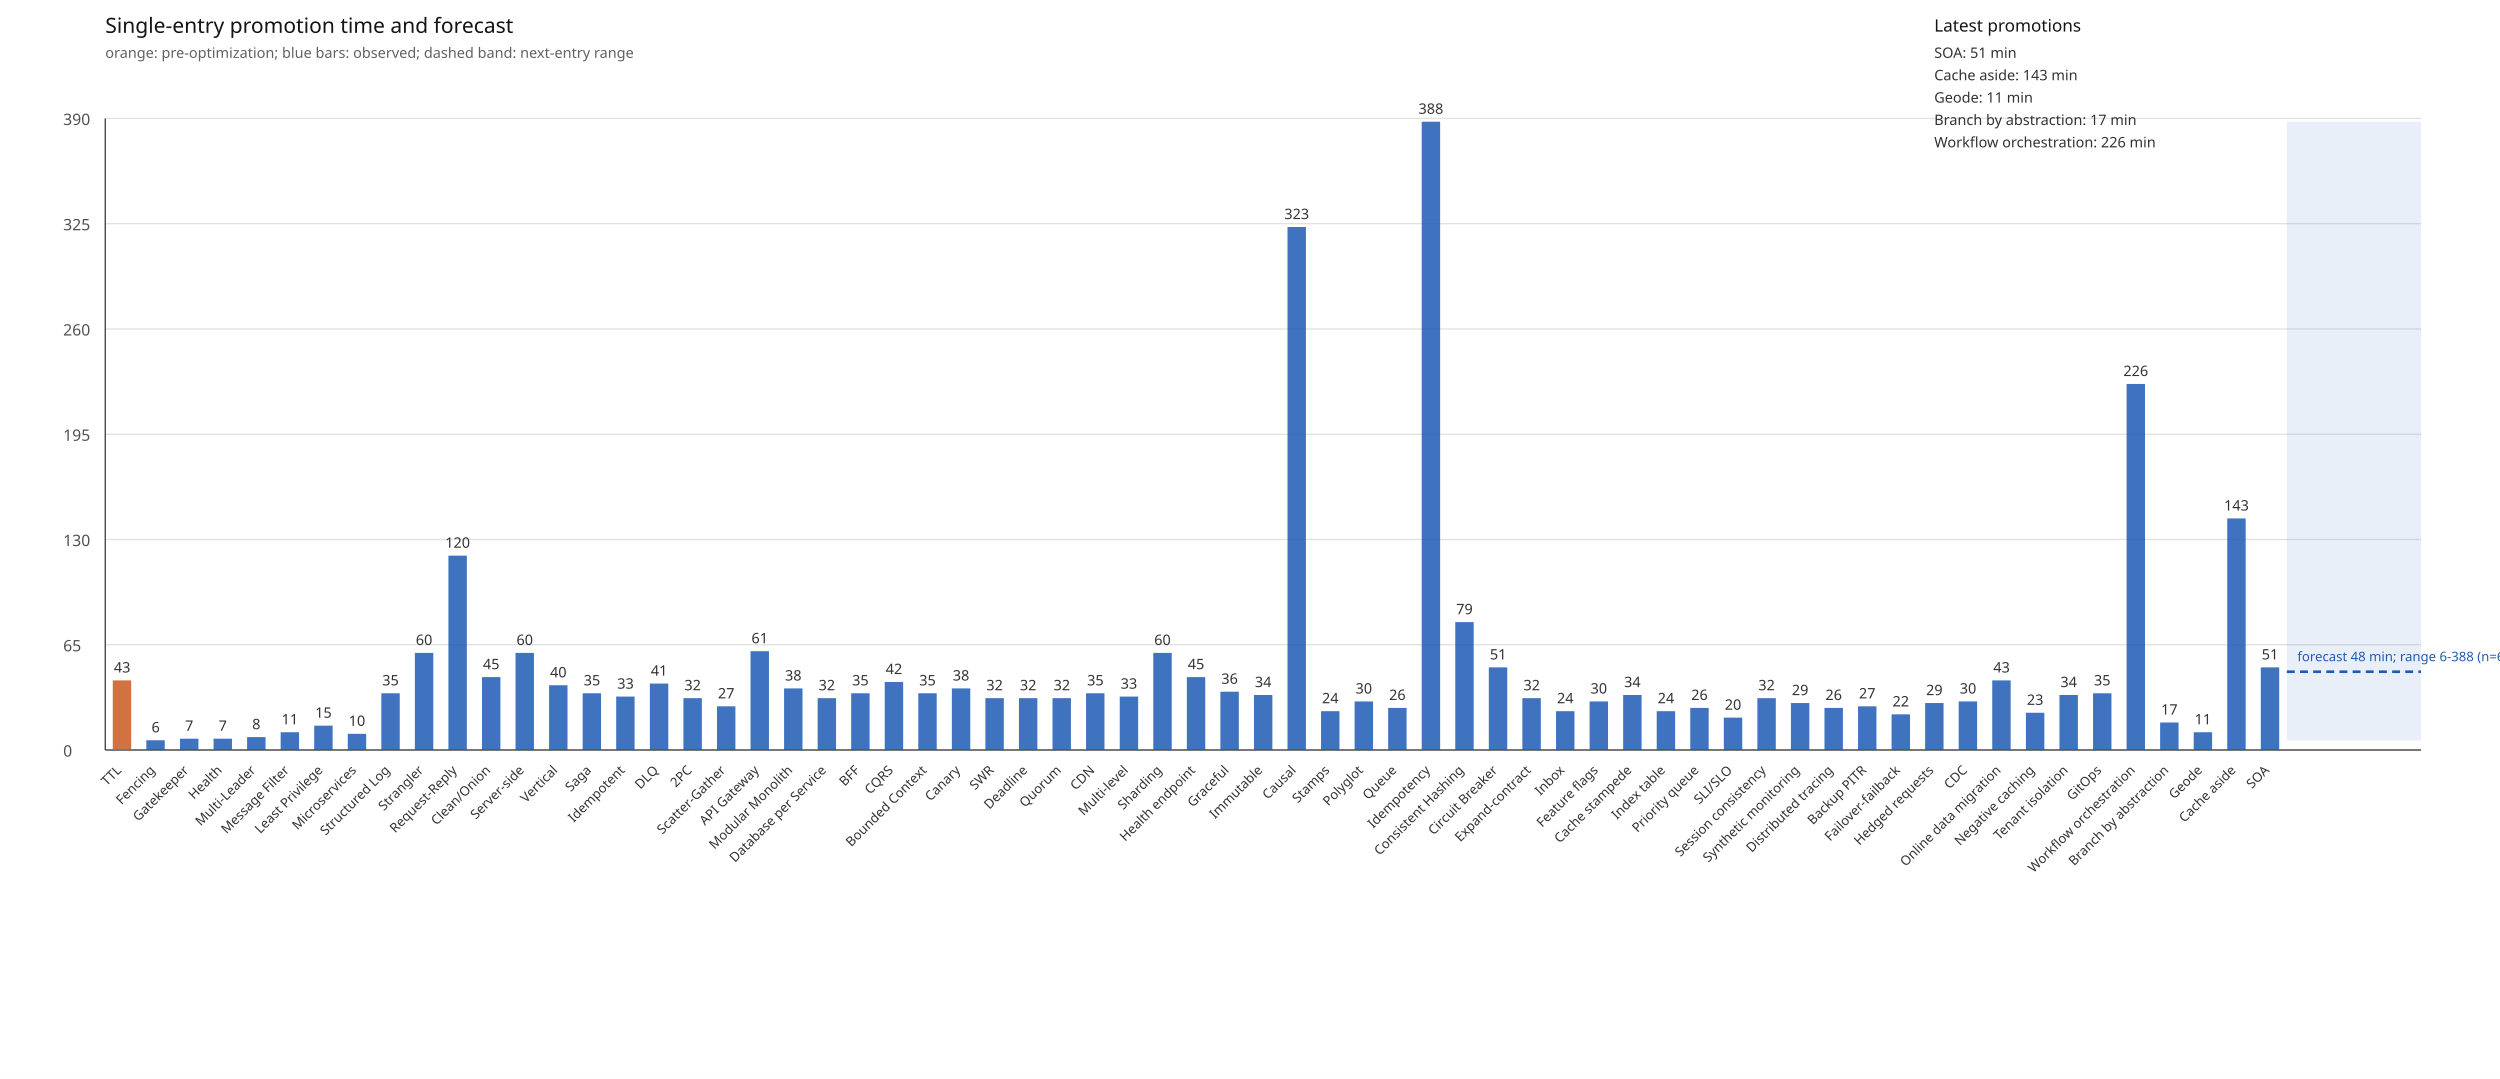
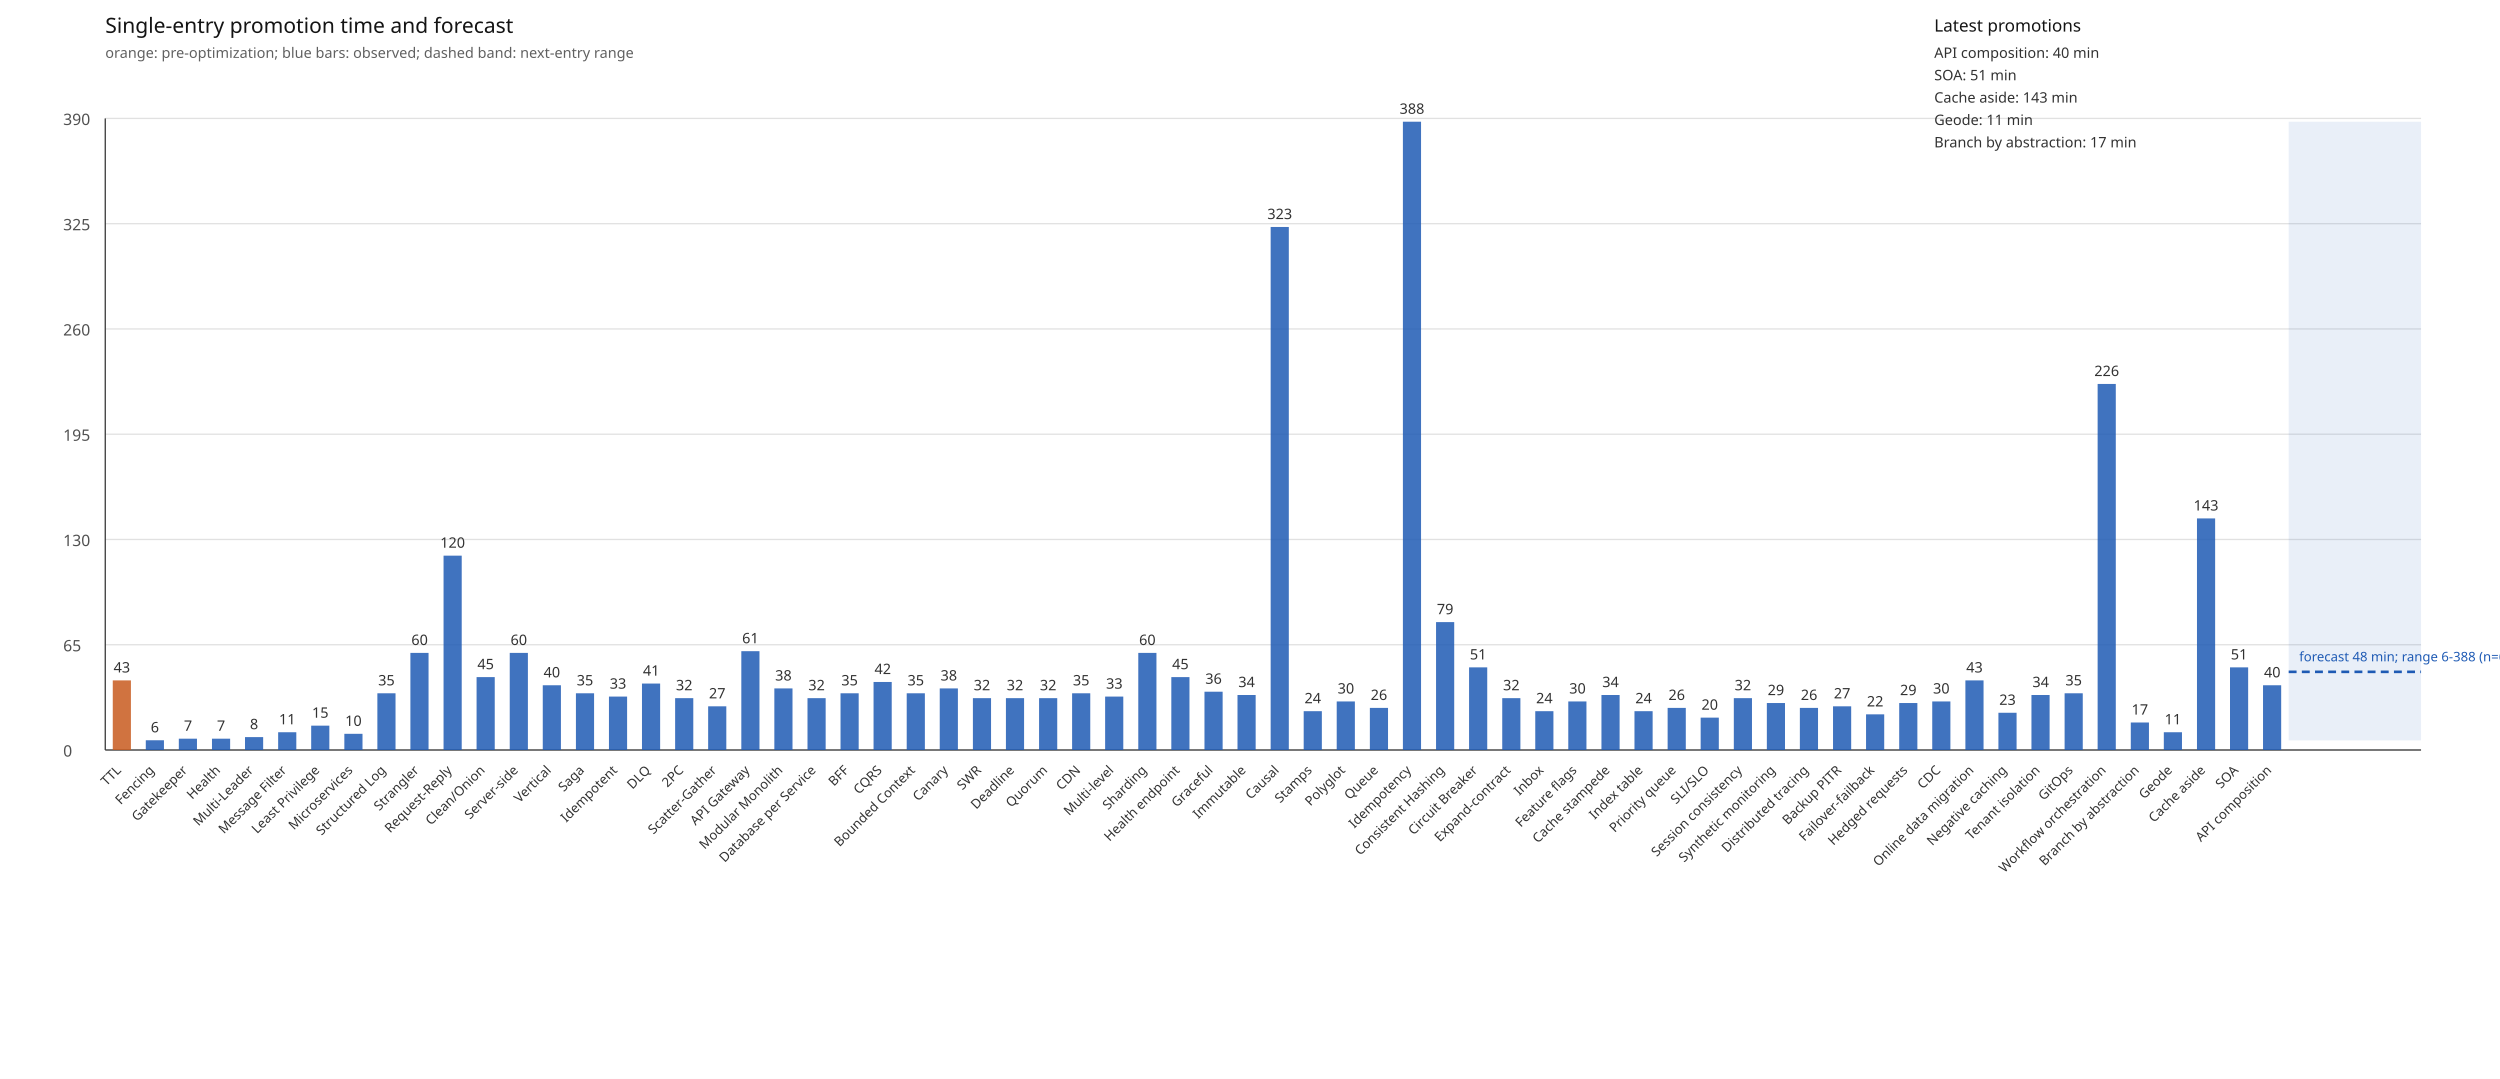
<svg xmlns="http://www.w3.org/2000/svg" width="1900" height="820" viewBox="0 0 1900 820">
  <rect width="100%" height="100%" fill="white" />
  <line x1="80" y1="570.0" x2="1840" y2="570.0" stroke="#e1e1e1" />
  <text x="48" y="575.0" font-family="Verdana" font-size="12" fill="#505050">0</text>
  <line x1="80" y1="490.0" x2="1840" y2="490.0" stroke="#e1e1e1" />
  <text x="48" y="495.0" font-family="Verdana" font-size="12" fill="#505050">65</text>
  <line x1="80" y1="410.0" x2="1840" y2="410.0" stroke="#e1e1e1" />
  <text x="48" y="415.0" font-family="Verdana" font-size="12" fill="#505050">130</text>
  <line x1="80" y1="330.0" x2="1840" y2="330.0" stroke="#e1e1e1" />
  <text x="48" y="335.0" font-family="Verdana" font-size="12" fill="#505050">195</text>
  <line x1="80" y1="250.0" x2="1840" y2="250.0" stroke="#e1e1e1" />
  <text x="48" y="255.0" font-family="Verdana" font-size="12" fill="#505050">260</text>
  <line x1="80" y1="170.0" x2="1840" y2="170.0" stroke="#e1e1e1" />
  <text x="48" y="175.0" font-family="Verdana" font-size="12" fill="#505050">325</text>
  <line x1="80" y1="90.0" x2="1840" y2="90.0" stroke="#e1e1e1" />
  <text x="48" y="95.0" font-family="Verdana" font-size="12" fill="#505050">390</text>
  <line x1="80" y1="90" x2="80" y2="570" stroke="#3c3c3c" />
  <line x1="80" y1="570" x2="1840" y2="570" stroke="#3c3c3c" />
-   <rect x="1738.0" y="92.5" width="102.0" height="470.2" fill="#1e5ab4" opacity="0.10" />
-   <line x1="1738.0" y1="510.5" x2="1840.0" y2="510.5" stroke="#1e5ab4" stroke-width="2" stroke-dasharray="6 4" />
-   <text x="1746.0" y="502.5" font-family="Verdana" font-size="10" fill="#1e5ab4">forecast 48 min; range 6-388 (n=65)</text>
-   <rect x="85.7" y="517.1" width="14.0" height="52.9" fill="#c85a1e" opacity="0.85" />
-   <text x="92.8" y="511.1" text-anchor="middle" font-family="Verdana" font-size="11" fill="#323232">43</text>
-   <text x="92.8" y="586.0" text-anchor="end" transform="rotate(-45 92.8 586.0)" font-family="Verdana" font-size="10" fill="#323232">TTL</text>
-   <rect x="111.2" y="562.6" width="14.0" height="7.4" fill="#1e5ab4" opacity="0.85" />
-   <text x="118.3" y="556.6" text-anchor="middle" font-family="Verdana" font-size="11" fill="#323232">6</text>
-   <text x="118.3" y="586.0" text-anchor="end" transform="rotate(-45 118.3 586.0)" font-family="Verdana" font-size="10" fill="#323232">Fencing</text>
-   <rect x="136.8" y="561.4" width="14.0" height="8.6" fill="#1e5ab4" opacity="0.85" />
-   <text x="143.8" y="555.4" text-anchor="middle" font-family="Verdana" font-size="11" fill="#323232">7</text>
-   <text x="143.8" y="586.0" text-anchor="end" transform="rotate(-45 143.8 586.0)" font-family="Verdana" font-size="10" fill="#323232">Gatekeeper</text>
-   <rect x="162.3" y="561.4" width="14.0" height="8.6" fill="#1e5ab4" opacity="0.85" />
-   <text x="169.3" y="555.4" text-anchor="middle" font-family="Verdana" font-size="11" fill="#323232">7</text>
-   <text x="169.3" y="586.0" text-anchor="end" transform="rotate(-45 169.3 586.0)" font-family="Verdana" font-size="10" fill="#323232">Health</text>
-   <rect x="187.8" y="560.2" width="14.0" height="9.8" fill="#1e5ab4" opacity="0.85" />
-   <text x="194.8" y="554.2" text-anchor="middle" font-family="Verdana" font-size="11" fill="#323232">8</text>
-   <text x="194.8" y="586.0" text-anchor="end" transform="rotate(-45 194.8 586.0)" font-family="Verdana" font-size="10" fill="#323232">Multi-Leader</text>
-   <rect x="213.3" y="556.5" width="14.0" height="13.5" fill="#1e5ab4" opacity="0.85" />
-   <text x="220.3" y="550.5" text-anchor="middle" font-family="Verdana" font-size="11" fill="#323232">11</text>
-   <text x="220.3" y="586.0" text-anchor="end" transform="rotate(-45 220.3 586.0)" font-family="Verdana" font-size="10" fill="#323232">Message Filter</text>
-   <rect x="238.8" y="551.5" width="14.0" height="18.5" fill="#1e5ab4" opacity="0.85" />
-   <text x="245.8" y="545.5" text-anchor="middle" font-family="Verdana" font-size="11" fill="#323232">15</text>
-   <text x="245.8" y="586.0" text-anchor="end" transform="rotate(-45 245.8 586.0)" font-family="Verdana" font-size="10" fill="#323232">Least Privilege</text>
-   <rect x="264.3" y="557.7" width="14.0" height="12.3" fill="#1e5ab4" opacity="0.85" />
-   <text x="271.3" y="551.7" text-anchor="middle" font-family="Verdana" font-size="11" fill="#323232">10</text>
-   <text x="271.3" y="586.0" text-anchor="end" transform="rotate(-45 271.3 586.0)" font-family="Verdana" font-size="10" fill="#323232">Microservices</text>
-   <rect x="289.8" y="526.9" width="14.0" height="43.1" fill="#1e5ab4" opacity="0.85" />
-   <text x="296.8" y="520.9" text-anchor="middle" font-family="Verdana" font-size="11" fill="#323232">35</text>
-   <text x="296.8" y="586.0" text-anchor="end" transform="rotate(-45 296.8 586.0)" font-family="Verdana" font-size="10" fill="#323232">Structured Log</text>
-   <rect x="315.3" y="496.2" width="14.0" height="73.8" fill="#1e5ab4" opacity="0.85" />
-   <text x="322.3" y="490.2" text-anchor="middle" font-family="Verdana" font-size="11" fill="#323232">60</text>
-   <text x="322.3" y="586.0" text-anchor="end" transform="rotate(-45 322.3 586.0)" font-family="Verdana" font-size="10" fill="#323232">Strangler</text>
-   <rect x="340.8" y="422.3" width="14.0" height="147.7" fill="#1e5ab4" opacity="0.85" />
-   <text x="347.8" y="416.3" text-anchor="middle" font-family="Verdana" font-size="11" fill="#323232">120</text>
-   <text x="347.8" y="586.0" text-anchor="end" transform="rotate(-45 347.8 586.0)" font-family="Verdana" font-size="10" fill="#323232">Request-Reply</text>
-   <rect x="366.3" y="514.6" width="14.0" height="55.4" fill="#1e5ab4" opacity="0.85" />
-   <text x="373.3" y="508.6" text-anchor="middle" font-family="Verdana" font-size="11" fill="#323232">45</text>
-   <text x="373.3" y="586.0" text-anchor="end" transform="rotate(-45 373.3 586.0)" font-family="Verdana" font-size="10" fill="#323232">Clean/Onion</text>
-   <rect x="391.8" y="496.2" width="14.0" height="73.8" fill="#1e5ab4" opacity="0.85" />
-   <text x="398.8" y="490.2" text-anchor="middle" font-family="Verdana" font-size="11" fill="#323232">60</text>
-   <text x="398.8" y="586.0" text-anchor="end" transform="rotate(-45 398.8 586.0)" font-family="Verdana" font-size="10" fill="#323232">Server-side</text>
-   <rect x="417.3" y="520.8" width="14.0" height="49.2" fill="#1e5ab4" opacity="0.85" />
-   <text x="424.3" y="514.8" text-anchor="middle" font-family="Verdana" font-size="11" fill="#323232">40</text>
-   <text x="424.3" y="586.0" text-anchor="end" transform="rotate(-45 424.3 586.0)" font-family="Verdana" font-size="10" fill="#323232">Vertical</text>
-   <rect x="442.8" y="526.9" width="14.0" height="43.1" fill="#1e5ab4" opacity="0.85" />
-   <text x="449.9" y="520.9" text-anchor="middle" font-family="Verdana" font-size="11" fill="#323232">35</text>
-   <text x="449.9" y="586.0" text-anchor="end" transform="rotate(-45 449.9 586.0)" font-family="Verdana" font-size="10" fill="#323232">Saga</text>
-   <rect x="468.3" y="529.4" width="14.0" height="40.6" fill="#1e5ab4" opacity="0.85" />
-   <text x="475.4" y="523.4" text-anchor="middle" font-family="Verdana" font-size="11" fill="#323232">33</text>
-   <text x="475.4" y="586.0" text-anchor="end" transform="rotate(-45 475.4 586.0)" font-family="Verdana" font-size="10" fill="#323232">Idempotent</text>
-   <rect x="493.9" y="519.5" width="14.0" height="50.5" fill="#1e5ab4" opacity="0.85" />
-   <text x="500.9" y="513.5" text-anchor="middle" font-family="Verdana" font-size="11" fill="#323232">41</text>
-   <text x="500.9" y="586.0" text-anchor="end" transform="rotate(-45 500.9 586.0)" font-family="Verdana" font-size="10" fill="#323232">DLQ</text>
-   <rect x="519.4" y="530.6" width="14.0" height="39.4" fill="#1e5ab4" opacity="0.85" />
-   <text x="526.4" y="524.6" text-anchor="middle" font-family="Verdana" font-size="11" fill="#323232">32</text>
-   <text x="526.4" y="586.0" text-anchor="end" transform="rotate(-45 526.4 586.0)" font-family="Verdana" font-size="10" fill="#323232">2PC</text>
-   <rect x="544.9" y="536.8" width="14.0" height="33.2" fill="#1e5ab4" opacity="0.85" />
-   <text x="551.9" y="530.8" text-anchor="middle" font-family="Verdana" font-size="11" fill="#323232">27</text>
-   <text x="551.9" y="586.0" text-anchor="end" transform="rotate(-45 551.9 586.0)" font-family="Verdana" font-size="10" fill="#323232">Scatter-Gather</text>
-   <rect x="570.4" y="494.9" width="14.0" height="75.1" fill="#1e5ab4" opacity="0.85" />
-   <text x="577.4" y="488.9" text-anchor="middle" font-family="Verdana" font-size="11" fill="#323232">61</text>
-   <text x="577.4" y="586.0" text-anchor="end" transform="rotate(-45 577.4 586.0)" font-family="Verdana" font-size="10" fill="#323232">API Gateway</text>
-   <rect x="595.9" y="523.2" width="14.0" height="46.8" fill="#1e5ab4" opacity="0.85" />
-   <text x="602.9" y="517.2" text-anchor="middle" font-family="Verdana" font-size="11" fill="#323232">38</text>
-   <text x="602.9" y="586.0" text-anchor="end" transform="rotate(-45 602.9 586.0)" font-family="Verdana" font-size="10" fill="#323232">Modular Monolith</text>
-   <rect x="621.4" y="530.6" width="14.0" height="39.4" fill="#1e5ab4" opacity="0.85" />
-   <text x="628.4" y="524.6" text-anchor="middle" font-family="Verdana" font-size="11" fill="#323232">32</text>
-   <text x="628.4" y="586.0" text-anchor="end" transform="rotate(-45 628.4 586.0)" font-family="Verdana" font-size="10" fill="#323232">Database per Service</text>
-   <rect x="646.9" y="526.9" width="14.0" height="43.1" fill="#1e5ab4" opacity="0.85" />
-   <text x="653.9" y="520.9" text-anchor="middle" font-family="Verdana" font-size="11" fill="#323232">35</text>
-   <text x="653.9" y="586.0" text-anchor="end" transform="rotate(-45 653.9 586.0)" font-family="Verdana" font-size="10" fill="#323232">BFF</text>
-   <rect x="672.4" y="518.3" width="14.0" height="51.7" fill="#1e5ab4" opacity="0.85" />
-   <text x="679.4" y="512.3" text-anchor="middle" font-family="Verdana" font-size="11" fill="#323232">42</text>
-   <text x="679.4" y="586.0" text-anchor="end" transform="rotate(-45 679.4 586.0)" font-family="Verdana" font-size="10" fill="#323232">CQRS</text>
-   <rect x="697.9" y="526.9" width="14.0" height="43.1" fill="#1e5ab4" opacity="0.85" />
-   <text x="704.9" y="520.9" text-anchor="middle" font-family="Verdana" font-size="11" fill="#323232">35</text>
-   <text x="704.9" y="586.0" text-anchor="end" transform="rotate(-45 704.9 586.0)" font-family="Verdana" font-size="10" fill="#323232">Bounded Context</text>
-   <rect x="723.4" y="523.2" width="14.0" height="46.8" fill="#1e5ab4" opacity="0.85" />
-   <text x="730.4" y="517.2" text-anchor="middle" font-family="Verdana" font-size="11" fill="#323232">38</text>
-   <text x="730.4" y="586.0" text-anchor="end" transform="rotate(-45 730.4 586.0)" font-family="Verdana" font-size="10" fill="#323232">Canary</text>
-   <rect x="748.9" y="530.6" width="14.0" height="39.4" fill="#1e5ab4" opacity="0.85" />
-   <text x="755.9" y="524.6" text-anchor="middle" font-family="Verdana" font-size="11" fill="#323232">32</text>
-   <text x="755.9" y="586.0" text-anchor="end" transform="rotate(-45 755.9 586.0)" font-family="Verdana" font-size="10" fill="#323232">SWR</text>
-   <rect x="774.4" y="530.6" width="14.0" height="39.4" fill="#1e5ab4" opacity="0.85" />
-   <text x="781.4" y="524.6" text-anchor="middle" font-family="Verdana" font-size="11" fill="#323232">32</text>
-   <text x="781.4" y="586.0" text-anchor="end" transform="rotate(-45 781.4 586.0)" font-family="Verdana" font-size="10" fill="#323232">Deadline</text>
-   <rect x="799.9" y="530.6" width="14.0" height="39.4" fill="#1e5ab4" opacity="0.85" />
-   <text x="807.0" y="524.6" text-anchor="middle" font-family="Verdana" font-size="11" fill="#323232">32</text>
-   <text x="807.0" y="586.0" text-anchor="end" transform="rotate(-45 807.0 586.0)" font-family="Verdana" font-size="10" fill="#323232">Quorum</text>
-   <rect x="825.4" y="526.9" width="14.0" height="43.1" fill="#1e5ab4" opacity="0.85" />
-   <text x="832.5" y="520.9" text-anchor="middle" font-family="Verdana" font-size="11" fill="#323232">35</text>
-   <text x="832.5" y="586.0" text-anchor="end" transform="rotate(-45 832.5 586.0)" font-family="Verdana" font-size="10" fill="#323232">CDN</text>
-   <rect x="851.0" y="529.4" width="14.0" height="40.6" fill="#1e5ab4" opacity="0.85" />
-   <text x="858.0" y="523.4" text-anchor="middle" font-family="Verdana" font-size="11" fill="#323232">33</text>
-   <text x="858.0" y="586.0" text-anchor="end" transform="rotate(-45 858.0 586.0)" font-family="Verdana" font-size="10" fill="#323232">Multi-level</text>
-   <rect x="876.5" y="496.2" width="14.0" height="73.8" fill="#1e5ab4" opacity="0.85" />
-   <text x="883.5" y="490.2" text-anchor="middle" font-family="Verdana" font-size="11" fill="#323232">60</text>
-   <text x="883.5" y="586.0" text-anchor="end" transform="rotate(-45 883.5 586.0)" font-family="Verdana" font-size="10" fill="#323232">Sharding</text>
-   <rect x="902.0" y="514.6" width="14.0" height="55.4" fill="#1e5ab4" opacity="0.85" />
-   <text x="909.0" y="508.6" text-anchor="middle" font-family="Verdana" font-size="11" fill="#323232">45</text>
-   <text x="909.0" y="586.0" text-anchor="end" transform="rotate(-45 909.0 586.0)" font-family="Verdana" font-size="10" fill="#323232">Health endpoint</text>
-   <rect x="927.5" y="525.7" width="14.0" height="44.3" fill="#1e5ab4" opacity="0.85" />
-   <text x="934.5" y="519.7" text-anchor="middle" font-family="Verdana" font-size="11" fill="#323232">36</text>
-   <text x="934.5" y="586.0" text-anchor="end" transform="rotate(-45 934.5 586.0)" font-family="Verdana" font-size="10" fill="#323232">Graceful</text>
-   <rect x="953.0" y="528.2" width="14.0" height="41.8" fill="#1e5ab4" opacity="0.85" />
-   <text x="960.0" y="522.2" text-anchor="middle" font-family="Verdana" font-size="11" fill="#323232">34</text>
-   <text x="960.0" y="586.0" text-anchor="end" transform="rotate(-45 960.0 586.0)" font-family="Verdana" font-size="10" fill="#323232">Immutable</text>
-   <rect x="978.5" y="172.5" width="14.0" height="397.5" fill="#1e5ab4" opacity="0.85" />
-   <text x="985.5" y="166.5" text-anchor="middle" font-family="Verdana" font-size="11" fill="#323232">323</text>
-   <text x="985.5" y="586.0" text-anchor="end" transform="rotate(-45 985.5 586.0)" font-family="Verdana" font-size="10" fill="#323232">Causal</text>
-   <rect x="1004.0" y="540.5" width="14.0" height="29.5" fill="#1e5ab4" opacity="0.85" />
-   <text x="1011.0" y="534.5" text-anchor="middle" font-family="Verdana" font-size="11" fill="#323232">24</text>
-   <text x="1011.0" y="586.0" text-anchor="end" transform="rotate(-45 1011.0 586.0)" font-family="Verdana" font-size="10" fill="#323232">Stamps</text>
-   <rect x="1029.5" y="533.1" width="14.0" height="36.9" fill="#1e5ab4" opacity="0.85" />
-   <text x="1036.5" y="527.1" text-anchor="middle" font-family="Verdana" font-size="11" fill="#323232">30</text>
-   <text x="1036.5" y="586.0" text-anchor="end" transform="rotate(-45 1036.5 586.0)" font-family="Verdana" font-size="10" fill="#323232">Polyglot</text>
-   <rect x="1055.0" y="538.0" width="14.0" height="32.0" fill="#1e5ab4" opacity="0.85" />
-   <text x="1062.0" y="532.0" text-anchor="middle" font-family="Verdana" font-size="11" fill="#323232">26</text>
-   <text x="1062.0" y="586.0" text-anchor="end" transform="rotate(-45 1062.0 586.0)" font-family="Verdana" font-size="10" fill="#323232">Queue</text>
-   <rect x="1080.5" y="92.5" width="14.0" height="477.5" fill="#1e5ab4" opacity="0.85" />
-   <text x="1087.5" y="86.5" text-anchor="middle" font-family="Verdana" font-size="11" fill="#323232">388</text>
-   <text x="1087.5" y="586.0" text-anchor="end" transform="rotate(-45 1087.5 586.0)" font-family="Verdana" font-size="10" fill="#323232">Idempotency</text>
-   <rect x="1106.0" y="472.8" width="14.0" height="97.2" fill="#1e5ab4" opacity="0.85" />
-   <text x="1113.0" y="466.8" text-anchor="middle" font-family="Verdana" font-size="11" fill="#323232">79</text>
-   <text x="1113.0" y="586.0" text-anchor="end" transform="rotate(-45 1113.0 586.0)" font-family="Verdana" font-size="10" fill="#323232">Consistent Hashing</text>
-   <rect x="1131.5" y="507.2" width="14.0" height="62.8" fill="#1e5ab4" opacity="0.85" />
-   <text x="1138.6" y="501.2" text-anchor="middle" font-family="Verdana" font-size="11" fill="#323232">51</text>
-   <text x="1138.6" y="586.0" text-anchor="end" transform="rotate(-45 1138.6 586.0)" font-family="Verdana" font-size="10" fill="#323232">Circuit Breaker</text>
-   <rect x="1157.0" y="530.6" width="14.0" height="39.4" fill="#1e5ab4" opacity="0.85" />
-   <text x="1164.1" y="524.6" text-anchor="middle" font-family="Verdana" font-size="11" fill="#323232">32</text>
-   <text x="1164.1" y="586.0" text-anchor="end" transform="rotate(-45 1164.1 586.0)" font-family="Verdana" font-size="10" fill="#323232">Expand-contract</text>
-   <rect x="1182.6" y="540.5" width="14.0" height="29.5" fill="#1e5ab4" opacity="0.85" />
-   <text x="1189.6" y="534.5" text-anchor="middle" font-family="Verdana" font-size="11" fill="#323232">24</text>
-   <text x="1189.6" y="586.0" text-anchor="end" transform="rotate(-45 1189.6 586.0)" font-family="Verdana" font-size="10" fill="#323232">Inbox</text>
-   <rect x="1208.1" y="533.1" width="14.0" height="36.9" fill="#1e5ab4" opacity="0.85" />
-   <text x="1215.1" y="527.1" text-anchor="middle" font-family="Verdana" font-size="11" fill="#323232">30</text>
-   <text x="1215.1" y="586.0" text-anchor="end" transform="rotate(-45 1215.1 586.0)" font-family="Verdana" font-size="10" fill="#323232">Feature flags</text>
-   <rect x="1233.6" y="528.2" width="14.0" height="41.8" fill="#1e5ab4" opacity="0.85" />
-   <text x="1240.6" y="522.2" text-anchor="middle" font-family="Verdana" font-size="11" fill="#323232">34</text>
-   <text x="1240.6" y="586.0" text-anchor="end" transform="rotate(-45 1240.6 586.0)" font-family="Verdana" font-size="10" fill="#323232">Cache stampede</text>
-   <rect x="1259.1" y="540.5" width="14.0" height="29.5" fill="#1e5ab4" opacity="0.85" />
-   <text x="1266.1" y="534.5" text-anchor="middle" font-family="Verdana" font-size="11" fill="#323232">24</text>
-   <text x="1266.1" y="586.0" text-anchor="end" transform="rotate(-45 1266.1 586.0)" font-family="Verdana" font-size="10" fill="#323232">Index table</text>
-   <rect x="1284.6" y="538.0" width="14.0" height="32.0" fill="#1e5ab4" opacity="0.85" />
-   <text x="1291.6" y="532.0" text-anchor="middle" font-family="Verdana" font-size="11" fill="#323232">26</text>
-   <text x="1291.6" y="586.0" text-anchor="end" transform="rotate(-45 1291.6 586.0)" font-family="Verdana" font-size="10" fill="#323232">Priority queue</text>
-   <rect x="1310.1" y="545.4" width="14.0" height="24.6" fill="#1e5ab4" opacity="0.85" />
-   <text x="1317.1" y="539.4" text-anchor="middle" font-family="Verdana" font-size="11" fill="#323232">20</text>
-   <text x="1317.1" y="586.0" text-anchor="end" transform="rotate(-45 1317.1 586.0)" font-family="Verdana" font-size="10" fill="#323232">SLI/SLO</text>
-   <rect x="1335.6" y="530.6" width="14.0" height="39.4" fill="#1e5ab4" opacity="0.85" />
-   <text x="1342.6" y="524.6" text-anchor="middle" font-family="Verdana" font-size="11" fill="#323232">32</text>
-   <text x="1342.6" y="586.0" text-anchor="end" transform="rotate(-45 1342.6 586.0)" font-family="Verdana" font-size="10" fill="#323232">Session consistency</text>
-   <rect x="1361.1" y="534.3" width="14.0" height="35.7" fill="#1e5ab4" opacity="0.85" />
-   <text x="1368.1" y="528.3" text-anchor="middle" font-family="Verdana" font-size="11" fill="#323232">29</text>
-   <text x="1368.1" y="586.0" text-anchor="end" transform="rotate(-45 1368.1 586.0)" font-family="Verdana" font-size="10" fill="#323232">Synthetic monitoring</text>
-   <rect x="1386.6" y="538.0" width="14.0" height="32.0" fill="#1e5ab4" opacity="0.85" />
-   <text x="1393.6" y="532.0" text-anchor="middle" font-family="Verdana" font-size="11" fill="#323232">26</text>
-   <text x="1393.6" y="586.0" text-anchor="end" transform="rotate(-45 1393.6 586.0)" font-family="Verdana" font-size="10" fill="#323232">Distributed tracing</text>
-   <rect x="1412.1" y="536.8" width="14.0" height="33.2" fill="#1e5ab4" opacity="0.85" />
-   <text x="1419.1" y="530.8" text-anchor="middle" font-family="Verdana" font-size="11" fill="#323232">27</text>
-   <text x="1419.1" y="586.0" text-anchor="end" transform="rotate(-45 1419.1 586.0)" font-family="Verdana" font-size="10" fill="#323232">Backup PITR</text>
-   <rect x="1437.6" y="542.9" width="14.0" height="27.1" fill="#1e5ab4" opacity="0.85" />
-   <text x="1444.6" y="536.9" text-anchor="middle" font-family="Verdana" font-size="11" fill="#323232">22</text>
-   <text x="1444.6" y="586.0" text-anchor="end" transform="rotate(-45 1444.6 586.0)" font-family="Verdana" font-size="10" fill="#323232">Failover-failback</text>
-   <rect x="1463.1" y="534.3" width="14.0" height="35.7" fill="#1e5ab4" opacity="0.85" />
-   <text x="1470.1" y="528.3" text-anchor="middle" font-family="Verdana" font-size="11" fill="#323232">29</text>
-   <text x="1470.1" y="586.0" text-anchor="end" transform="rotate(-45 1470.1 586.0)" font-family="Verdana" font-size="10" fill="#323232">Hedged requests</text>
-   <rect x="1488.6" y="533.1" width="14.0" height="36.9" fill="#1e5ab4" opacity="0.85" />
-   <text x="1495.7" y="527.1" text-anchor="middle" font-family="Verdana" font-size="11" fill="#323232">30</text>
-   <text x="1495.7" y="586.0" text-anchor="end" transform="rotate(-45 1495.7 586.0)" font-family="Verdana" font-size="10" fill="#323232">CDC</text>
-   <rect x="1514.1" y="517.1" width="14.0" height="52.9" fill="#1e5ab4" opacity="0.85" />
-   <text x="1521.2" y="511.1" text-anchor="middle" font-family="Verdana" font-size="11" fill="#323232">43</text>
-   <text x="1521.2" y="586.0" text-anchor="end" transform="rotate(-45 1521.2 586.0)" font-family="Verdana" font-size="10" fill="#323232">Online data migration</text>
-   <rect x="1539.7" y="541.7" width="14.0" height="28.3" fill="#1e5ab4" opacity="0.85" />
-   <text x="1546.7" y="535.7" text-anchor="middle" font-family="Verdana" font-size="11" fill="#323232">23</text>
-   <text x="1546.7" y="586.0" text-anchor="end" transform="rotate(-45 1546.7 586.0)" font-family="Verdana" font-size="10" fill="#323232">Negative caching</text>
-   <rect x="1565.2" y="528.2" width="14.0" height="41.8" fill="#1e5ab4" opacity="0.85" />
-   <text x="1572.2" y="522.2" text-anchor="middle" font-family="Verdana" font-size="11" fill="#323232">34</text>
-   <text x="1572.2" y="586.0" text-anchor="end" transform="rotate(-45 1572.2 586.0)" font-family="Verdana" font-size="10" fill="#323232">Tenant isolation</text>
-   <rect x="1590.7" y="526.9" width="14.0" height="43.1" fill="#1e5ab4" opacity="0.85" />
-   <text x="1597.7" y="520.9" text-anchor="middle" font-family="Verdana" font-size="11" fill="#323232">35</text>
-   <text x="1597.7" y="586.0" text-anchor="end" transform="rotate(-45 1597.7 586.0)" font-family="Verdana" font-size="10" fill="#323232">GitOps</text>
-   <rect x="1616.2" y="291.8" width="14.0" height="278.2" fill="#1e5ab4" opacity="0.85" />
-   <text x="1623.2" y="285.8" text-anchor="middle" font-family="Verdana" font-size="11" fill="#323232">226</text>
-   <text x="1623.2" y="586.0" text-anchor="end" transform="rotate(-45 1623.2 586.0)" font-family="Verdana" font-size="10" fill="#323232">Workflow orchestration</text>
-   <rect x="1641.7" y="549.1" width="14.0" height="20.9" fill="#1e5ab4" opacity="0.85" />
-   <text x="1648.7" y="543.1" text-anchor="middle" font-family="Verdana" font-size="11" fill="#323232">17</text>
-   <text x="1648.7" y="586.0" text-anchor="end" transform="rotate(-45 1648.7 586.0)" font-family="Verdana" font-size="10" fill="#323232">Branch by abstraction</text>
-   <rect x="1667.2" y="556.5" width="14.0" height="13.5" fill="#1e5ab4" opacity="0.85" />
-   <text x="1674.2" y="550.5" text-anchor="middle" font-family="Verdana" font-size="11" fill="#323232">11</text>
-   <text x="1674.2" y="586.0" text-anchor="end" transform="rotate(-45 1674.2 586.0)" font-family="Verdana" font-size="10" fill="#323232">Geode</text>
-   <rect x="1692.7" y="394.0" width="14.0" height="176.0" fill="#1e5ab4" opacity="0.85" />
-   <text x="1699.7" y="388.0" text-anchor="middle" font-family="Verdana" font-size="11" fill="#323232">143</text>
-   <text x="1699.7" y="586.0" text-anchor="end" transform="rotate(-45 1699.7 586.0)" font-family="Verdana" font-size="10" fill="#323232">Cache aside</text>
-   <rect x="1718.2" y="507.2" width="14.0" height="62.8" fill="#1e5ab4" opacity="0.85" />
-   <text x="1725.2" y="501.2" text-anchor="middle" font-family="Verdana" font-size="11" fill="#323232">51</text>
-   <text x="1725.2" y="586.0" text-anchor="end" transform="rotate(-45 1725.2 586.0)" font-family="Verdana" font-size="10" fill="#323232">SOA</text>
+   <rect x="1739.4" y="92.5" width="100.6" height="470.2" fill="#1e5ab4" opacity="0.10" />
+   <line x1="1739.4" y1="510.6" x2="1840.0" y2="510.6" stroke="#1e5ab4" stroke-width="2" stroke-dasharray="6 4" />
+   <text x="1747.4" y="502.6" font-family="Verdana" font-size="10" fill="#1e5ab4">forecast 48 min; range 6-388 (n=66)</text>
+   <rect x="85.7" y="517.1" width="13.8" height="52.9" fill="#c85a1e" opacity="0.85" />
+   <text x="92.6" y="511.1" text-anchor="middle" font-family="Verdana" font-size="11" fill="#323232">43</text>
+   <text x="92.6" y="586.0" text-anchor="end" transform="rotate(-45 92.6 586.0)" font-family="Verdana" font-size="10" fill="#323232">TTL</text>
+   <rect x="110.8" y="562.6" width="13.8" height="7.4" fill="#1e5ab4" opacity="0.85" />
+   <text x="117.7" y="556.6" text-anchor="middle" font-family="Verdana" font-size="11" fill="#323232">6</text>
+   <text x="117.7" y="586.0" text-anchor="end" transform="rotate(-45 117.7 586.0)" font-family="Verdana" font-size="10" fill="#323232">Fencing</text>
+   <rect x="135.9" y="561.4" width="13.8" height="8.6" fill="#1e5ab4" opacity="0.85" />
+   <text x="142.9" y="555.4" text-anchor="middle" font-family="Verdana" font-size="11" fill="#323232">7</text>
+   <text x="142.9" y="586.0" text-anchor="end" transform="rotate(-45 142.9 586.0)" font-family="Verdana" font-size="10" fill="#323232">Gatekeeper</text>
+   <rect x="161.1" y="561.4" width="13.8" height="8.6" fill="#1e5ab4" opacity="0.85" />
+   <text x="168.0" y="555.4" text-anchor="middle" font-family="Verdana" font-size="11" fill="#323232">7</text>
+   <text x="168.0" y="586.0" text-anchor="end" transform="rotate(-45 168.0 586.0)" font-family="Verdana" font-size="10" fill="#323232">Health</text>
+   <rect x="186.2" y="560.2" width="13.8" height="9.8" fill="#1e5ab4" opacity="0.85" />
+   <text x="193.1" y="554.2" text-anchor="middle" font-family="Verdana" font-size="11" fill="#323232">8</text>
+   <text x="193.1" y="586.0" text-anchor="end" transform="rotate(-45 193.1 586.0)" font-family="Verdana" font-size="10" fill="#323232">Multi-Leader</text>
+   <rect x="211.4" y="556.5" width="13.8" height="13.5" fill="#1e5ab4" opacity="0.85" />
+   <text x="218.3" y="550.5" text-anchor="middle" font-family="Verdana" font-size="11" fill="#323232">11</text>
+   <text x="218.3" y="586.0" text-anchor="end" transform="rotate(-45 218.3 586.0)" font-family="Verdana" font-size="10" fill="#323232">Message Filter</text>
+   <rect x="236.5" y="551.5" width="13.8" height="18.5" fill="#1e5ab4" opacity="0.85" />
+   <text x="243.4" y="545.5" text-anchor="middle" font-family="Verdana" font-size="11" fill="#323232">15</text>
+   <text x="243.4" y="586.0" text-anchor="end" transform="rotate(-45 243.4 586.0)" font-family="Verdana" font-size="10" fill="#323232">Least Privilege</text>
+   <rect x="261.7" y="557.7" width="13.8" height="12.3" fill="#1e5ab4" opacity="0.85" />
+   <text x="268.6" y="551.7" text-anchor="middle" font-family="Verdana" font-size="11" fill="#323232">10</text>
+   <text x="268.6" y="586.0" text-anchor="end" transform="rotate(-45 268.6 586.0)" font-family="Verdana" font-size="10" fill="#323232">Microservices</text>
+   <rect x="286.8" y="526.9" width="13.8" height="43.1" fill="#1e5ab4" opacity="0.85" />
+   <text x="293.7" y="520.9" text-anchor="middle" font-family="Verdana" font-size="11" fill="#323232">35</text>
+   <text x="293.7" y="586.0" text-anchor="end" transform="rotate(-45 293.7 586.0)" font-family="Verdana" font-size="10" fill="#323232">Structured Log</text>
+   <rect x="311.9" y="496.2" width="13.8" height="73.8" fill="#1e5ab4" opacity="0.85" />
+   <text x="318.9" y="490.2" text-anchor="middle" font-family="Verdana" font-size="11" fill="#323232">60</text>
+   <text x="318.9" y="586.0" text-anchor="end" transform="rotate(-45 318.9 586.0)" font-family="Verdana" font-size="10" fill="#323232">Strangler</text>
+   <rect x="337.1" y="422.3" width="13.8" height="147.7" fill="#1e5ab4" opacity="0.85" />
+   <text x="344.0" y="416.3" text-anchor="middle" font-family="Verdana" font-size="11" fill="#323232">120</text>
+   <text x="344.0" y="586.0" text-anchor="end" transform="rotate(-45 344.0 586.0)" font-family="Verdana" font-size="10" fill="#323232">Request-Reply</text>
+   <rect x="362.2" y="514.6" width="13.8" height="55.4" fill="#1e5ab4" opacity="0.85" />
+   <text x="369.1" y="508.6" text-anchor="middle" font-family="Verdana" font-size="11" fill="#323232">45</text>
+   <text x="369.1" y="586.0" text-anchor="end" transform="rotate(-45 369.1 586.0)" font-family="Verdana" font-size="10" fill="#323232">Clean/Onion</text>
+   <rect x="387.4" y="496.2" width="13.8" height="73.8" fill="#1e5ab4" opacity="0.85" />
+   <text x="394.3" y="490.2" text-anchor="middle" font-family="Verdana" font-size="11" fill="#323232">60</text>
+   <text x="394.3" y="586.0" text-anchor="end" transform="rotate(-45 394.3 586.0)" font-family="Verdana" font-size="10" fill="#323232">Server-side</text>
+   <rect x="412.5" y="520.8" width="13.8" height="49.2" fill="#1e5ab4" opacity="0.85" />
+   <text x="419.4" y="514.8" text-anchor="middle" font-family="Verdana" font-size="11" fill="#323232">40</text>
+   <text x="419.4" y="586.0" text-anchor="end" transform="rotate(-45 419.4 586.0)" font-family="Verdana" font-size="10" fill="#323232">Vertical</text>
+   <rect x="437.7" y="526.9" width="13.8" height="43.1" fill="#1e5ab4" opacity="0.85" />
+   <text x="444.6" y="520.9" text-anchor="middle" font-family="Verdana" font-size="11" fill="#323232">35</text>
+   <text x="444.6" y="586.0" text-anchor="end" transform="rotate(-45 444.6 586.0)" font-family="Verdana" font-size="10" fill="#323232">Saga</text>
+   <rect x="462.8" y="529.4" width="13.8" height="40.6" fill="#1e5ab4" opacity="0.85" />
+   <text x="469.7" y="523.4" text-anchor="middle" font-family="Verdana" font-size="11" fill="#323232">33</text>
+   <text x="469.7" y="586.0" text-anchor="end" transform="rotate(-45 469.7 586.0)" font-family="Verdana" font-size="10" fill="#323232">Idempotent</text>
+   <rect x="487.9" y="519.5" width="13.8" height="50.5" fill="#1e5ab4" opacity="0.85" />
+   <text x="494.9" y="513.5" text-anchor="middle" font-family="Verdana" font-size="11" fill="#323232">41</text>
+   <text x="494.9" y="586.0" text-anchor="end" transform="rotate(-45 494.9 586.0)" font-family="Verdana" font-size="10" fill="#323232">DLQ</text>
+   <rect x="513.1" y="530.6" width="13.8" height="39.4" fill="#1e5ab4" opacity="0.85" />
+   <text x="520.0" y="524.6" text-anchor="middle" font-family="Verdana" font-size="11" fill="#323232">32</text>
+   <text x="520.0" y="586.0" text-anchor="end" transform="rotate(-45 520.0 586.0)" font-family="Verdana" font-size="10" fill="#323232">2PC</text>
+   <rect x="538.2" y="536.8" width="13.8" height="33.2" fill="#1e5ab4" opacity="0.85" />
+   <text x="545.1" y="530.8" text-anchor="middle" font-family="Verdana" font-size="11" fill="#323232">27</text>
+   <text x="545.1" y="586.0" text-anchor="end" transform="rotate(-45 545.1 586.0)" font-family="Verdana" font-size="10" fill="#323232">Scatter-Gather</text>
+   <rect x="563.4" y="494.9" width="13.8" height="75.1" fill="#1e5ab4" opacity="0.85" />
+   <text x="570.3" y="488.9" text-anchor="middle" font-family="Verdana" font-size="11" fill="#323232">61</text>
+   <text x="570.3" y="586.0" text-anchor="end" transform="rotate(-45 570.3 586.0)" font-family="Verdana" font-size="10" fill="#323232">API Gateway</text>
+   <rect x="588.5" y="523.2" width="13.8" height="46.8" fill="#1e5ab4" opacity="0.85" />
+   <text x="595.4" y="517.2" text-anchor="middle" font-family="Verdana" font-size="11" fill="#323232">38</text>
+   <text x="595.4" y="586.0" text-anchor="end" transform="rotate(-45 595.4 586.0)" font-family="Verdana" font-size="10" fill="#323232">Modular Monolith</text>
+   <rect x="613.7" y="530.6" width="13.8" height="39.4" fill="#1e5ab4" opacity="0.85" />
+   <text x="620.6" y="524.6" text-anchor="middle" font-family="Verdana" font-size="11" fill="#323232">32</text>
+   <text x="620.6" y="586.0" text-anchor="end" transform="rotate(-45 620.6 586.0)" font-family="Verdana" font-size="10" fill="#323232">Database per Service</text>
+   <rect x="638.8" y="526.9" width="13.8" height="43.1" fill="#1e5ab4" opacity="0.85" />
+   <text x="645.7" y="520.9" text-anchor="middle" font-family="Verdana" font-size="11" fill="#323232">35</text>
+   <text x="645.7" y="586.0" text-anchor="end" transform="rotate(-45 645.7 586.0)" font-family="Verdana" font-size="10" fill="#323232">BFF</text>
+   <rect x="663.9" y="518.3" width="13.8" height="51.7" fill="#1e5ab4" opacity="0.85" />
+   <text x="670.9" y="512.3" text-anchor="middle" font-family="Verdana" font-size="11" fill="#323232">42</text>
+   <text x="670.9" y="586.0" text-anchor="end" transform="rotate(-45 670.9 586.0)" font-family="Verdana" font-size="10" fill="#323232">CQRS</text>
+   <rect x="689.1" y="526.9" width="13.8" height="43.1" fill="#1e5ab4" opacity="0.85" />
+   <text x="696.0" y="520.9" text-anchor="middle" font-family="Verdana" font-size="11" fill="#323232">35</text>
+   <text x="696.0" y="586.0" text-anchor="end" transform="rotate(-45 696.0 586.0)" font-family="Verdana" font-size="10" fill="#323232">Bounded Context</text>
+   <rect x="714.2" y="523.2" width="13.8" height="46.8" fill="#1e5ab4" opacity="0.85" />
+   <text x="721.1" y="517.2" text-anchor="middle" font-family="Verdana" font-size="11" fill="#323232">38</text>
+   <text x="721.1" y="586.0" text-anchor="end" transform="rotate(-45 721.1 586.0)" font-family="Verdana" font-size="10" fill="#323232">Canary</text>
+   <rect x="739.4" y="530.6" width="13.8" height="39.4" fill="#1e5ab4" opacity="0.85" />
+   <text x="746.3" y="524.6" text-anchor="middle" font-family="Verdana" font-size="11" fill="#323232">32</text>
+   <text x="746.3" y="586.0" text-anchor="end" transform="rotate(-45 746.3 586.0)" font-family="Verdana" font-size="10" fill="#323232">SWR</text>
+   <rect x="764.5" y="530.6" width="13.8" height="39.4" fill="#1e5ab4" opacity="0.85" />
+   <text x="771.4" y="524.6" text-anchor="middle" font-family="Verdana" font-size="11" fill="#323232">32</text>
+   <text x="771.4" y="586.0" text-anchor="end" transform="rotate(-45 771.4 586.0)" font-family="Verdana" font-size="10" fill="#323232">Deadline</text>
+   <rect x="789.7" y="530.6" width="13.8" height="39.4" fill="#1e5ab4" opacity="0.85" />
+   <text x="796.6" y="524.6" text-anchor="middle" font-family="Verdana" font-size="11" fill="#323232">32</text>
+   <text x="796.6" y="586.0" text-anchor="end" transform="rotate(-45 796.6 586.0)" font-family="Verdana" font-size="10" fill="#323232">Quorum</text>
+   <rect x="814.8" y="526.9" width="13.8" height="43.1" fill="#1e5ab4" opacity="0.85" />
+   <text x="821.7" y="520.9" text-anchor="middle" font-family="Verdana" font-size="11" fill="#323232">35</text>
+   <text x="821.7" y="586.0" text-anchor="end" transform="rotate(-45 821.7 586.0)" font-family="Verdana" font-size="10" fill="#323232">CDN</text>
+   <rect x="839.9" y="529.4" width="13.8" height="40.6" fill="#1e5ab4" opacity="0.85" />
+   <text x="846.9" y="523.4" text-anchor="middle" font-family="Verdana" font-size="11" fill="#323232">33</text>
+   <text x="846.9" y="586.0" text-anchor="end" transform="rotate(-45 846.9 586.0)" font-family="Verdana" font-size="10" fill="#323232">Multi-level</text>
+   <rect x="865.1" y="496.2" width="13.8" height="73.8" fill="#1e5ab4" opacity="0.85" />
+   <text x="872.0" y="490.2" text-anchor="middle" font-family="Verdana" font-size="11" fill="#323232">60</text>
+   <text x="872.0" y="586.0" text-anchor="end" transform="rotate(-45 872.0 586.0)" font-family="Verdana" font-size="10" fill="#323232">Sharding</text>
+   <rect x="890.2" y="514.6" width="13.8" height="55.4" fill="#1e5ab4" opacity="0.85" />
+   <text x="897.1" y="508.6" text-anchor="middle" font-family="Verdana" font-size="11" fill="#323232">45</text>
+   <text x="897.1" y="586.0" text-anchor="end" transform="rotate(-45 897.1 586.0)" font-family="Verdana" font-size="10" fill="#323232">Health endpoint</text>
+   <rect x="915.4" y="525.7" width="13.8" height="44.3" fill="#1e5ab4" opacity="0.85" />
+   <text x="922.3" y="519.7" text-anchor="middle" font-family="Verdana" font-size="11" fill="#323232">36</text>
+   <text x="922.3" y="586.0" text-anchor="end" transform="rotate(-45 922.3 586.0)" font-family="Verdana" font-size="10" fill="#323232">Graceful</text>
+   <rect x="940.5" y="528.2" width="13.8" height="41.8" fill="#1e5ab4" opacity="0.85" />
+   <text x="947.4" y="522.2" text-anchor="middle" font-family="Verdana" font-size="11" fill="#323232">34</text>
+   <text x="947.4" y="586.0" text-anchor="end" transform="rotate(-45 947.4 586.0)" font-family="Verdana" font-size="10" fill="#323232">Immutable</text>
+   <rect x="965.7" y="172.5" width="13.8" height="397.5" fill="#1e5ab4" opacity="0.85" />
+   <text x="972.6" y="166.5" text-anchor="middle" font-family="Verdana" font-size="11" fill="#323232">323</text>
+   <text x="972.6" y="586.0" text-anchor="end" transform="rotate(-45 972.6 586.0)" font-family="Verdana" font-size="10" fill="#323232">Causal</text>
+   <rect x="990.8" y="540.5" width="13.8" height="29.5" fill="#1e5ab4" opacity="0.85" />
+   <text x="997.7" y="534.5" text-anchor="middle" font-family="Verdana" font-size="11" fill="#323232">24</text>
+   <text x="997.7" y="586.0" text-anchor="end" transform="rotate(-45 997.7 586.0)" font-family="Verdana" font-size="10" fill="#323232">Stamps</text>
+   <rect x="1015.9" y="533.1" width="13.8" height="36.9" fill="#1e5ab4" opacity="0.85" />
+   <text x="1022.9" y="527.1" text-anchor="middle" font-family="Verdana" font-size="11" fill="#323232">30</text>
+   <text x="1022.9" y="586.0" text-anchor="end" transform="rotate(-45 1022.9 586.0)" font-family="Verdana" font-size="10" fill="#323232">Polyglot</text>
+   <rect x="1041.1" y="538.0" width="13.8" height="32.0" fill="#1e5ab4" opacity="0.85" />
+   <text x="1048.0" y="532.0" text-anchor="middle" font-family="Verdana" font-size="11" fill="#323232">26</text>
+   <text x="1048.0" y="586.0" text-anchor="end" transform="rotate(-45 1048.0 586.0)" font-family="Verdana" font-size="10" fill="#323232">Queue</text>
+   <rect x="1066.2" y="92.5" width="13.8" height="477.5" fill="#1e5ab4" opacity="0.85" />
+   <text x="1073.1" y="86.5" text-anchor="middle" font-family="Verdana" font-size="11" fill="#323232">388</text>
+   <text x="1073.1" y="586.0" text-anchor="end" transform="rotate(-45 1073.1 586.0)" font-family="Verdana" font-size="10" fill="#323232">Idempotency</text>
+   <rect x="1091.4" y="472.8" width="13.8" height="97.2" fill="#1e5ab4" opacity="0.85" />
+   <text x="1098.3" y="466.8" text-anchor="middle" font-family="Verdana" font-size="11" fill="#323232">79</text>
+   <text x="1098.3" y="586.0" text-anchor="end" transform="rotate(-45 1098.3 586.0)" font-family="Verdana" font-size="10" fill="#323232">Consistent Hashing</text>
+   <rect x="1116.5" y="507.2" width="13.8" height="62.8" fill="#1e5ab4" opacity="0.85" />
+   <text x="1123.4" y="501.2" text-anchor="middle" font-family="Verdana" font-size="11" fill="#323232">51</text>
+   <text x="1123.4" y="586.0" text-anchor="end" transform="rotate(-45 1123.4 586.0)" font-family="Verdana" font-size="10" fill="#323232">Circuit Breaker</text>
+   <rect x="1141.7" y="530.6" width="13.8" height="39.4" fill="#1e5ab4" opacity="0.85" />
+   <text x="1148.6" y="524.6" text-anchor="middle" font-family="Verdana" font-size="11" fill="#323232">32</text>
+   <text x="1148.6" y="586.0" text-anchor="end" transform="rotate(-45 1148.6 586.0)" font-family="Verdana" font-size="10" fill="#323232">Expand-contract</text>
+   <rect x="1166.8" y="540.5" width="13.8" height="29.5" fill="#1e5ab4" opacity="0.85" />
+   <text x="1173.7" y="534.5" text-anchor="middle" font-family="Verdana" font-size="11" fill="#323232">24</text>
+   <text x="1173.7" y="586.0" text-anchor="end" transform="rotate(-45 1173.7 586.0)" font-family="Verdana" font-size="10" fill="#323232">Inbox</text>
+   <rect x="1191.9" y="533.1" width="13.8" height="36.9" fill="#1e5ab4" opacity="0.85" />
+   <text x="1198.9" y="527.1" text-anchor="middle" font-family="Verdana" font-size="11" fill="#323232">30</text>
+   <text x="1198.9" y="586.0" text-anchor="end" transform="rotate(-45 1198.9 586.0)" font-family="Verdana" font-size="10" fill="#323232">Feature flags</text>
+   <rect x="1217.1" y="528.2" width="13.8" height="41.8" fill="#1e5ab4" opacity="0.85" />
+   <text x="1224.0" y="522.2" text-anchor="middle" font-family="Verdana" font-size="11" fill="#323232">34</text>
+   <text x="1224.0" y="586.0" text-anchor="end" transform="rotate(-45 1224.0 586.0)" font-family="Verdana" font-size="10" fill="#323232">Cache stampede</text>
+   <rect x="1242.2" y="540.5" width="13.8" height="29.5" fill="#1e5ab4" opacity="0.85" />
+   <text x="1249.1" y="534.5" text-anchor="middle" font-family="Verdana" font-size="11" fill="#323232">24</text>
+   <text x="1249.1" y="586.0" text-anchor="end" transform="rotate(-45 1249.1 586.0)" font-family="Verdana" font-size="10" fill="#323232">Index table</text>
+   <rect x="1267.4" y="538.0" width="13.8" height="32.0" fill="#1e5ab4" opacity="0.85" />
+   <text x="1274.3" y="532.0" text-anchor="middle" font-family="Verdana" font-size="11" fill="#323232">26</text>
+   <text x="1274.3" y="586.0" text-anchor="end" transform="rotate(-45 1274.3 586.0)" font-family="Verdana" font-size="10" fill="#323232">Priority queue</text>
+   <rect x="1292.5" y="545.4" width="13.8" height="24.6" fill="#1e5ab4" opacity="0.85" />
+   <text x="1299.4" y="539.4" text-anchor="middle" font-family="Verdana" font-size="11" fill="#323232">20</text>
+   <text x="1299.4" y="586.0" text-anchor="end" transform="rotate(-45 1299.4 586.0)" font-family="Verdana" font-size="10" fill="#323232">SLI/SLO</text>
+   <rect x="1317.7" y="530.6" width="13.8" height="39.4" fill="#1e5ab4" opacity="0.85" />
+   <text x="1324.6" y="524.6" text-anchor="middle" font-family="Verdana" font-size="11" fill="#323232">32</text>
+   <text x="1324.6" y="586.0" text-anchor="end" transform="rotate(-45 1324.6 586.0)" font-family="Verdana" font-size="10" fill="#323232">Session consistency</text>
+   <rect x="1342.8" y="534.3" width="13.8" height="35.7" fill="#1e5ab4" opacity="0.85" />
+   <text x="1349.7" y="528.3" text-anchor="middle" font-family="Verdana" font-size="11" fill="#323232">29</text>
+   <text x="1349.7" y="586.0" text-anchor="end" transform="rotate(-45 1349.7 586.0)" font-family="Verdana" font-size="10" fill="#323232">Synthetic monitoring</text>
+   <rect x="1367.9" y="538.0" width="13.8" height="32.0" fill="#1e5ab4" opacity="0.85" />
+   <text x="1374.9" y="532.0" text-anchor="middle" font-family="Verdana" font-size="11" fill="#323232">26</text>
+   <text x="1374.9" y="586.0" text-anchor="end" transform="rotate(-45 1374.9 586.0)" font-family="Verdana" font-size="10" fill="#323232">Distributed tracing</text>
+   <rect x="1393.1" y="536.8" width="13.8" height="33.2" fill="#1e5ab4" opacity="0.85" />
+   <text x="1400.0" y="530.8" text-anchor="middle" font-family="Verdana" font-size="11" fill="#323232">27</text>
+   <text x="1400.0" y="586.0" text-anchor="end" transform="rotate(-45 1400.0 586.0)" font-family="Verdana" font-size="10" fill="#323232">Backup PITR</text>
+   <rect x="1418.2" y="542.9" width="13.8" height="27.1" fill="#1e5ab4" opacity="0.85" />
+   <text x="1425.1" y="536.9" text-anchor="middle" font-family="Verdana" font-size="11" fill="#323232">22</text>
+   <text x="1425.1" y="586.0" text-anchor="end" transform="rotate(-45 1425.1 586.0)" font-family="Verdana" font-size="10" fill="#323232">Failover-failback</text>
+   <rect x="1443.4" y="534.3" width="13.8" height="35.7" fill="#1e5ab4" opacity="0.85" />
+   <text x="1450.3" y="528.3" text-anchor="middle" font-family="Verdana" font-size="11" fill="#323232">29</text>
+   <text x="1450.3" y="586.0" text-anchor="end" transform="rotate(-45 1450.3 586.0)" font-family="Verdana" font-size="10" fill="#323232">Hedged requests</text>
+   <rect x="1468.5" y="533.1" width="13.8" height="36.9" fill="#1e5ab4" opacity="0.85" />
+   <text x="1475.4" y="527.1" text-anchor="middle" font-family="Verdana" font-size="11" fill="#323232">30</text>
+   <text x="1475.4" y="586.0" text-anchor="end" transform="rotate(-45 1475.4 586.0)" font-family="Verdana" font-size="10" fill="#323232">CDC</text>
+   <rect x="1493.7" y="517.1" width="13.8" height="52.9" fill="#1e5ab4" opacity="0.85" />
+   <text x="1500.6" y="511.1" text-anchor="middle" font-family="Verdana" font-size="11" fill="#323232">43</text>
+   <text x="1500.6" y="586.0" text-anchor="end" transform="rotate(-45 1500.6 586.0)" font-family="Verdana" font-size="10" fill="#323232">Online data migration</text>
+   <rect x="1518.8" y="541.7" width="13.8" height="28.3" fill="#1e5ab4" opacity="0.85" />
+   <text x="1525.7" y="535.7" text-anchor="middle" font-family="Verdana" font-size="11" fill="#323232">23</text>
+   <text x="1525.7" y="586.0" text-anchor="end" transform="rotate(-45 1525.7 586.0)" font-family="Verdana" font-size="10" fill="#323232">Negative caching</text>
+   <rect x="1543.9" y="528.2" width="13.8" height="41.8" fill="#1e5ab4" opacity="0.85" />
+   <text x="1550.9" y="522.2" text-anchor="middle" font-family="Verdana" font-size="11" fill="#323232">34</text>
+   <text x="1550.9" y="586.0" text-anchor="end" transform="rotate(-45 1550.9 586.0)" font-family="Verdana" font-size="10" fill="#323232">Tenant isolation</text>
+   <rect x="1569.1" y="526.9" width="13.8" height="43.1" fill="#1e5ab4" opacity="0.85" />
+   <text x="1576.0" y="520.9" text-anchor="middle" font-family="Verdana" font-size="11" fill="#323232">35</text>
+   <text x="1576.0" y="586.0" text-anchor="end" transform="rotate(-45 1576.0 586.0)" font-family="Verdana" font-size="10" fill="#323232">GitOps</text>
+   <rect x="1594.2" y="291.8" width="13.8" height="278.2" fill="#1e5ab4" opacity="0.85" />
+   <text x="1601.1" y="285.8" text-anchor="middle" font-family="Verdana" font-size="11" fill="#323232">226</text>
+   <text x="1601.1" y="586.0" text-anchor="end" transform="rotate(-45 1601.1 586.0)" font-family="Verdana" font-size="10" fill="#323232">Workflow orchestration</text>
+   <rect x="1619.4" y="549.1" width="13.8" height="20.9" fill="#1e5ab4" opacity="0.85" />
+   <text x="1626.3" y="543.1" text-anchor="middle" font-family="Verdana" font-size="11" fill="#323232">17</text>
+   <text x="1626.3" y="586.0" text-anchor="end" transform="rotate(-45 1626.3 586.0)" font-family="Verdana" font-size="10" fill="#323232">Branch by abstraction</text>
+   <rect x="1644.5" y="556.5" width="13.8" height="13.5" fill="#1e5ab4" opacity="0.85" />
+   <text x="1651.4" y="550.5" text-anchor="middle" font-family="Verdana" font-size="11" fill="#323232">11</text>
+   <text x="1651.4" y="586.0" text-anchor="end" transform="rotate(-45 1651.4 586.0)" font-family="Verdana" font-size="10" fill="#323232">Geode</text>
+   <rect x="1669.7" y="394.0" width="13.8" height="176.0" fill="#1e5ab4" opacity="0.85" />
+   <text x="1676.6" y="388.0" text-anchor="middle" font-family="Verdana" font-size="11" fill="#323232">143</text>
+   <text x="1676.6" y="586.0" text-anchor="end" transform="rotate(-45 1676.6 586.0)" font-family="Verdana" font-size="10" fill="#323232">Cache aside</text>
+   <rect x="1694.8" y="507.2" width="13.8" height="62.8" fill="#1e5ab4" opacity="0.85" />
+   <text x="1701.7" y="501.2" text-anchor="middle" font-family="Verdana" font-size="11" fill="#323232">51</text>
+   <text x="1701.7" y="586.0" text-anchor="end" transform="rotate(-45 1701.7 586.0)" font-family="Verdana" font-size="10" fill="#323232">SOA</text>
+   <rect x="1719.9" y="520.8" width="13.8" height="49.2" fill="#1e5ab4" opacity="0.85" />
+   <text x="1726.9" y="514.8" text-anchor="middle" font-family="Verdana" font-size="11" fill="#323232">40</text>
+   <text x="1726.9" y="586.0" text-anchor="end" transform="rotate(-45 1726.9 586.0)" font-family="Verdana" font-size="10" fill="#323232">API composition</text>
  <text x="1470" y="24" font-family="Verdana" font-size="13" fill="#141414">Latest promotions</text>
-   <text x="1470" y="44" font-family="Verdana" font-size="11" fill="#323232">SOA: 51 min</text>
-   <text x="1470" y="61" font-family="Verdana" font-size="11" fill="#323232">Cache aside: 143 min</text>
-   <text x="1470" y="78" font-family="Verdana" font-size="11" fill="#323232">Geode: 11 min</text>
-   <text x="1470" y="95" font-family="Verdana" font-size="11" fill="#323232">Branch by abstraction: 17 min</text>
-   <text x="1470" y="112" font-family="Verdana" font-size="11" fill="#323232">Workflow orchestration: 226 min</text>
+   <text x="1470" y="44" font-family="Verdana" font-size="11" fill="#323232">API composition: 40 min</text>
+   <text x="1470" y="61" font-family="Verdana" font-size="11" fill="#323232">SOA: 51 min</text>
+   <text x="1470" y="78" font-family="Verdana" font-size="11" fill="#323232">Cache aside: 143 min</text>
+   <text x="1470" y="95" font-family="Verdana" font-size="11" fill="#323232">Geode: 11 min</text>
+   <text x="1470" y="112" font-family="Verdana" font-size="11" fill="#323232">Branch by abstraction: 17 min</text>
  <text x="80" y="25" font-family="Verdana" font-size="16" fill="#141414">Single-entry promotion time and forecast</text>
  <text x="80" y="44" font-family="Verdana" font-size="11" fill="#606060">orange: pre-optimization; blue bars: observed; dashed band: next-entry range</text>
</svg>
